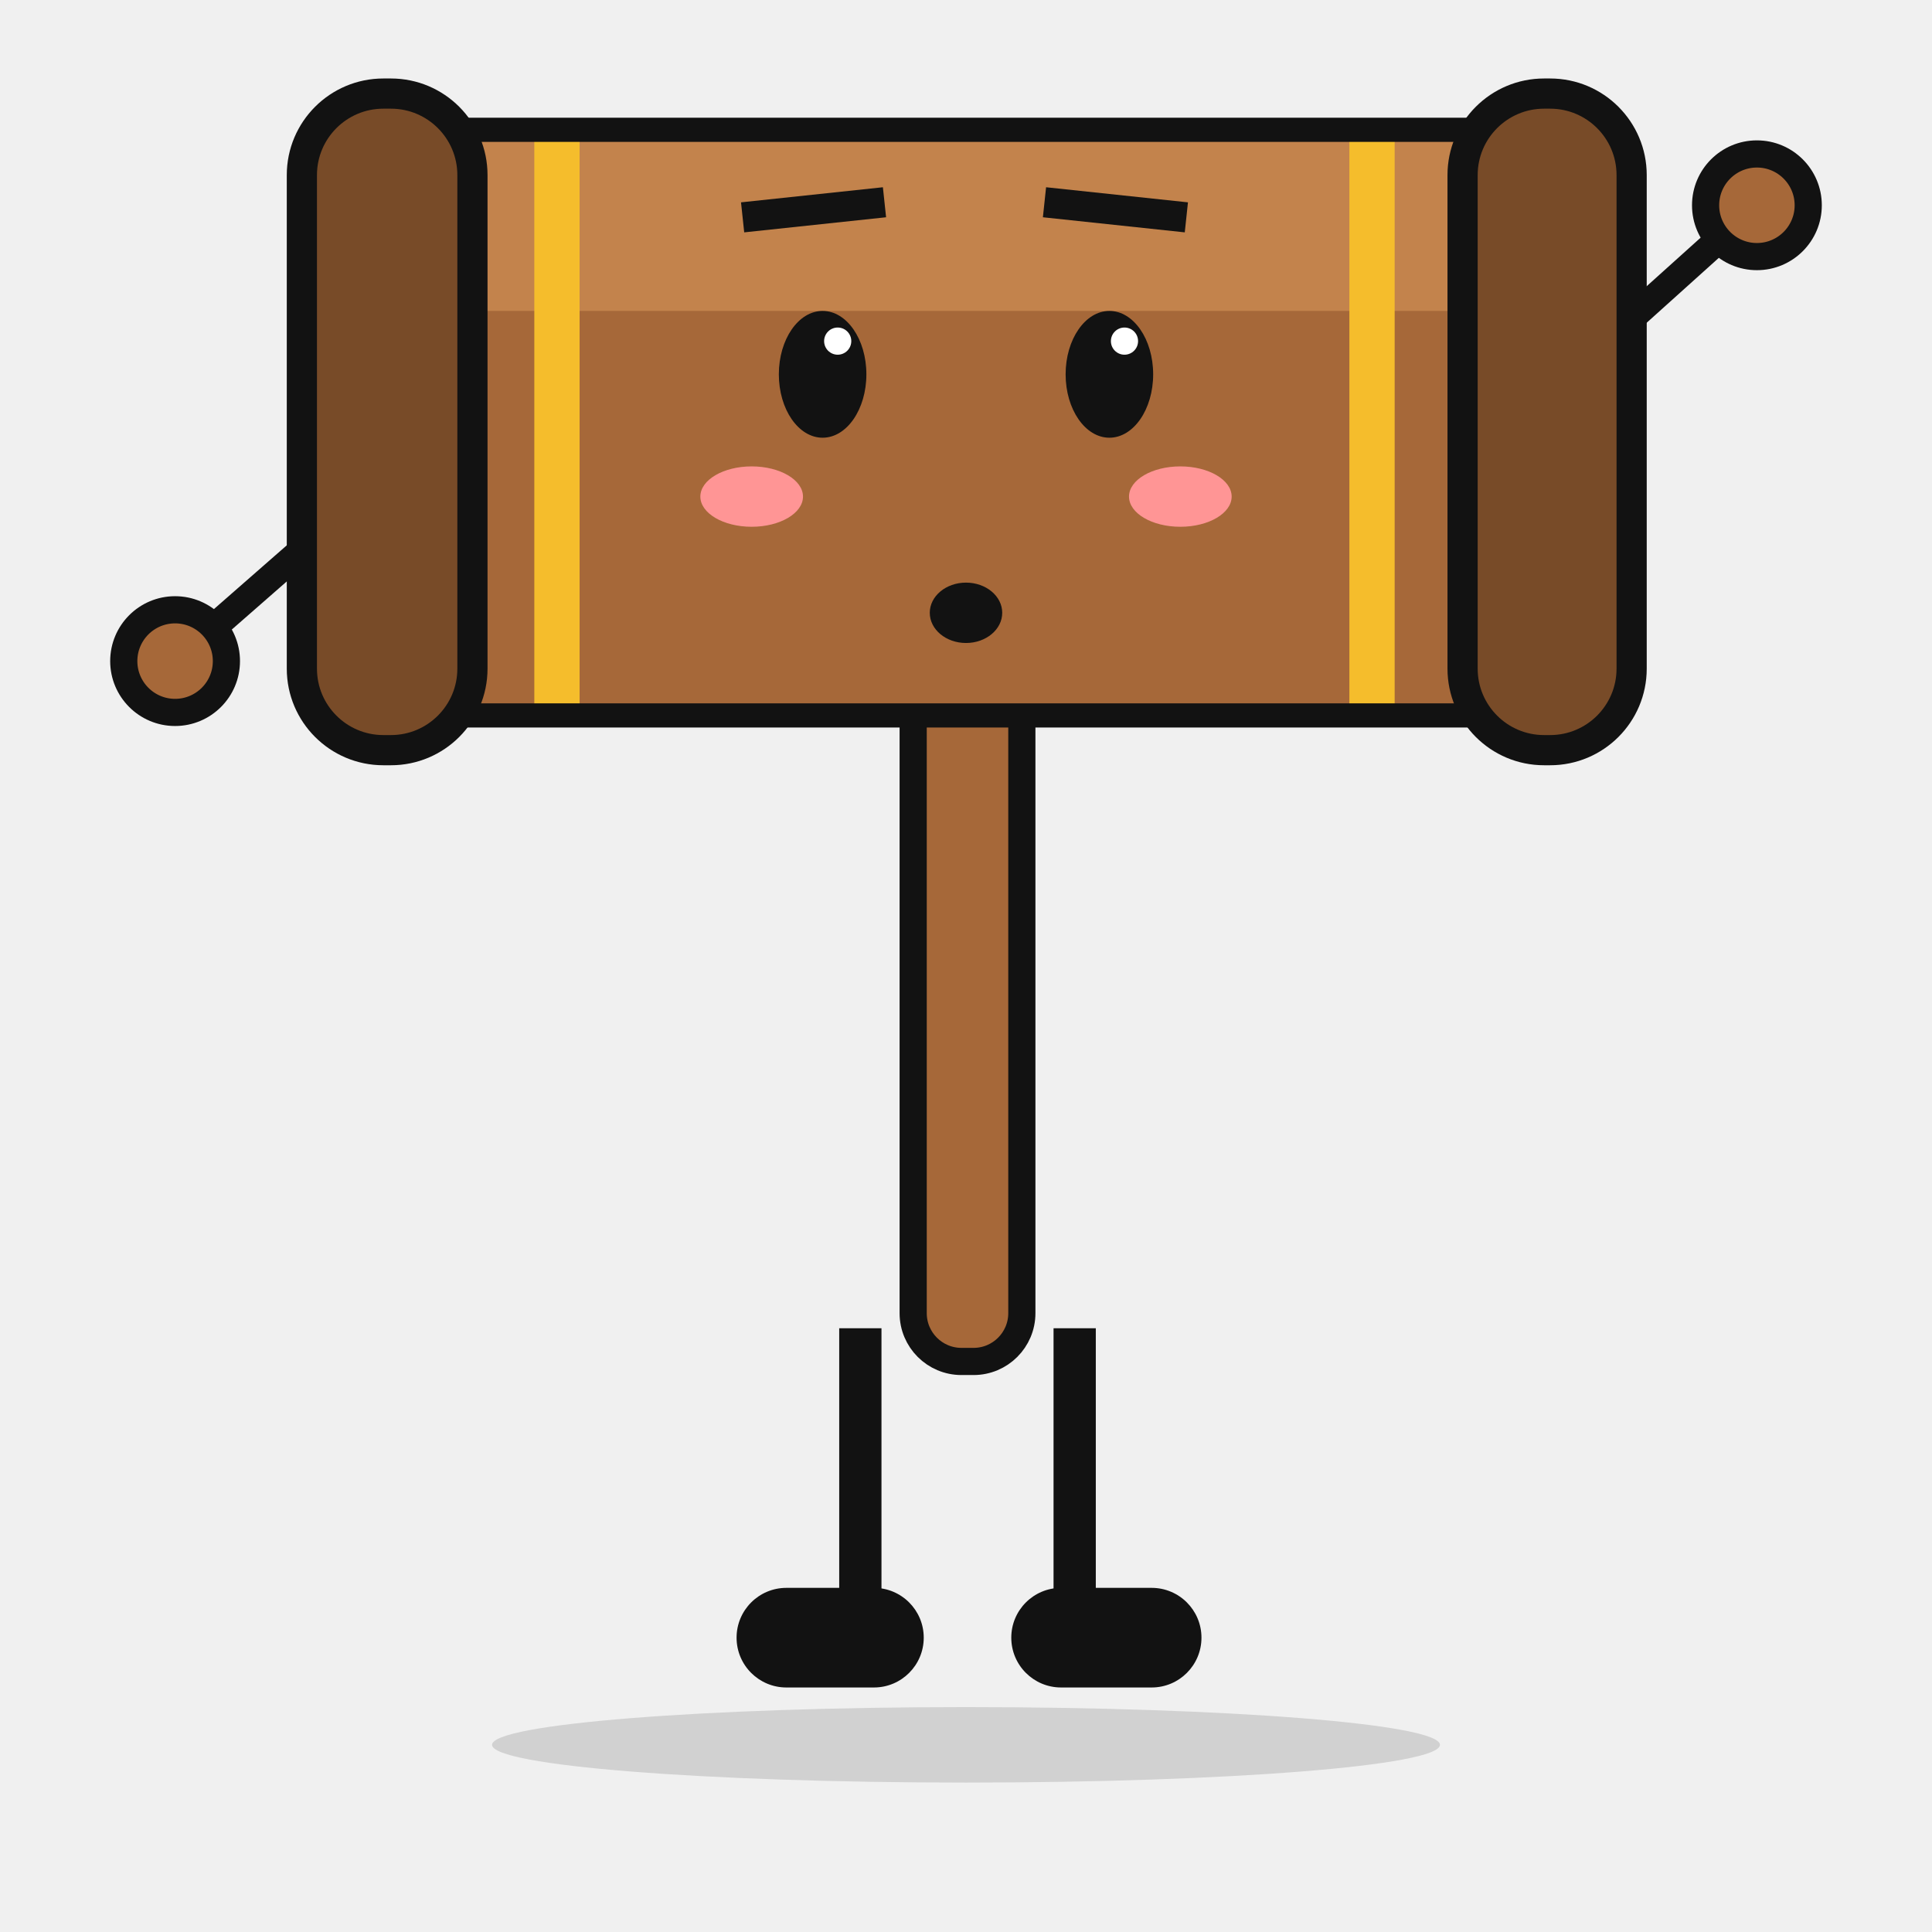
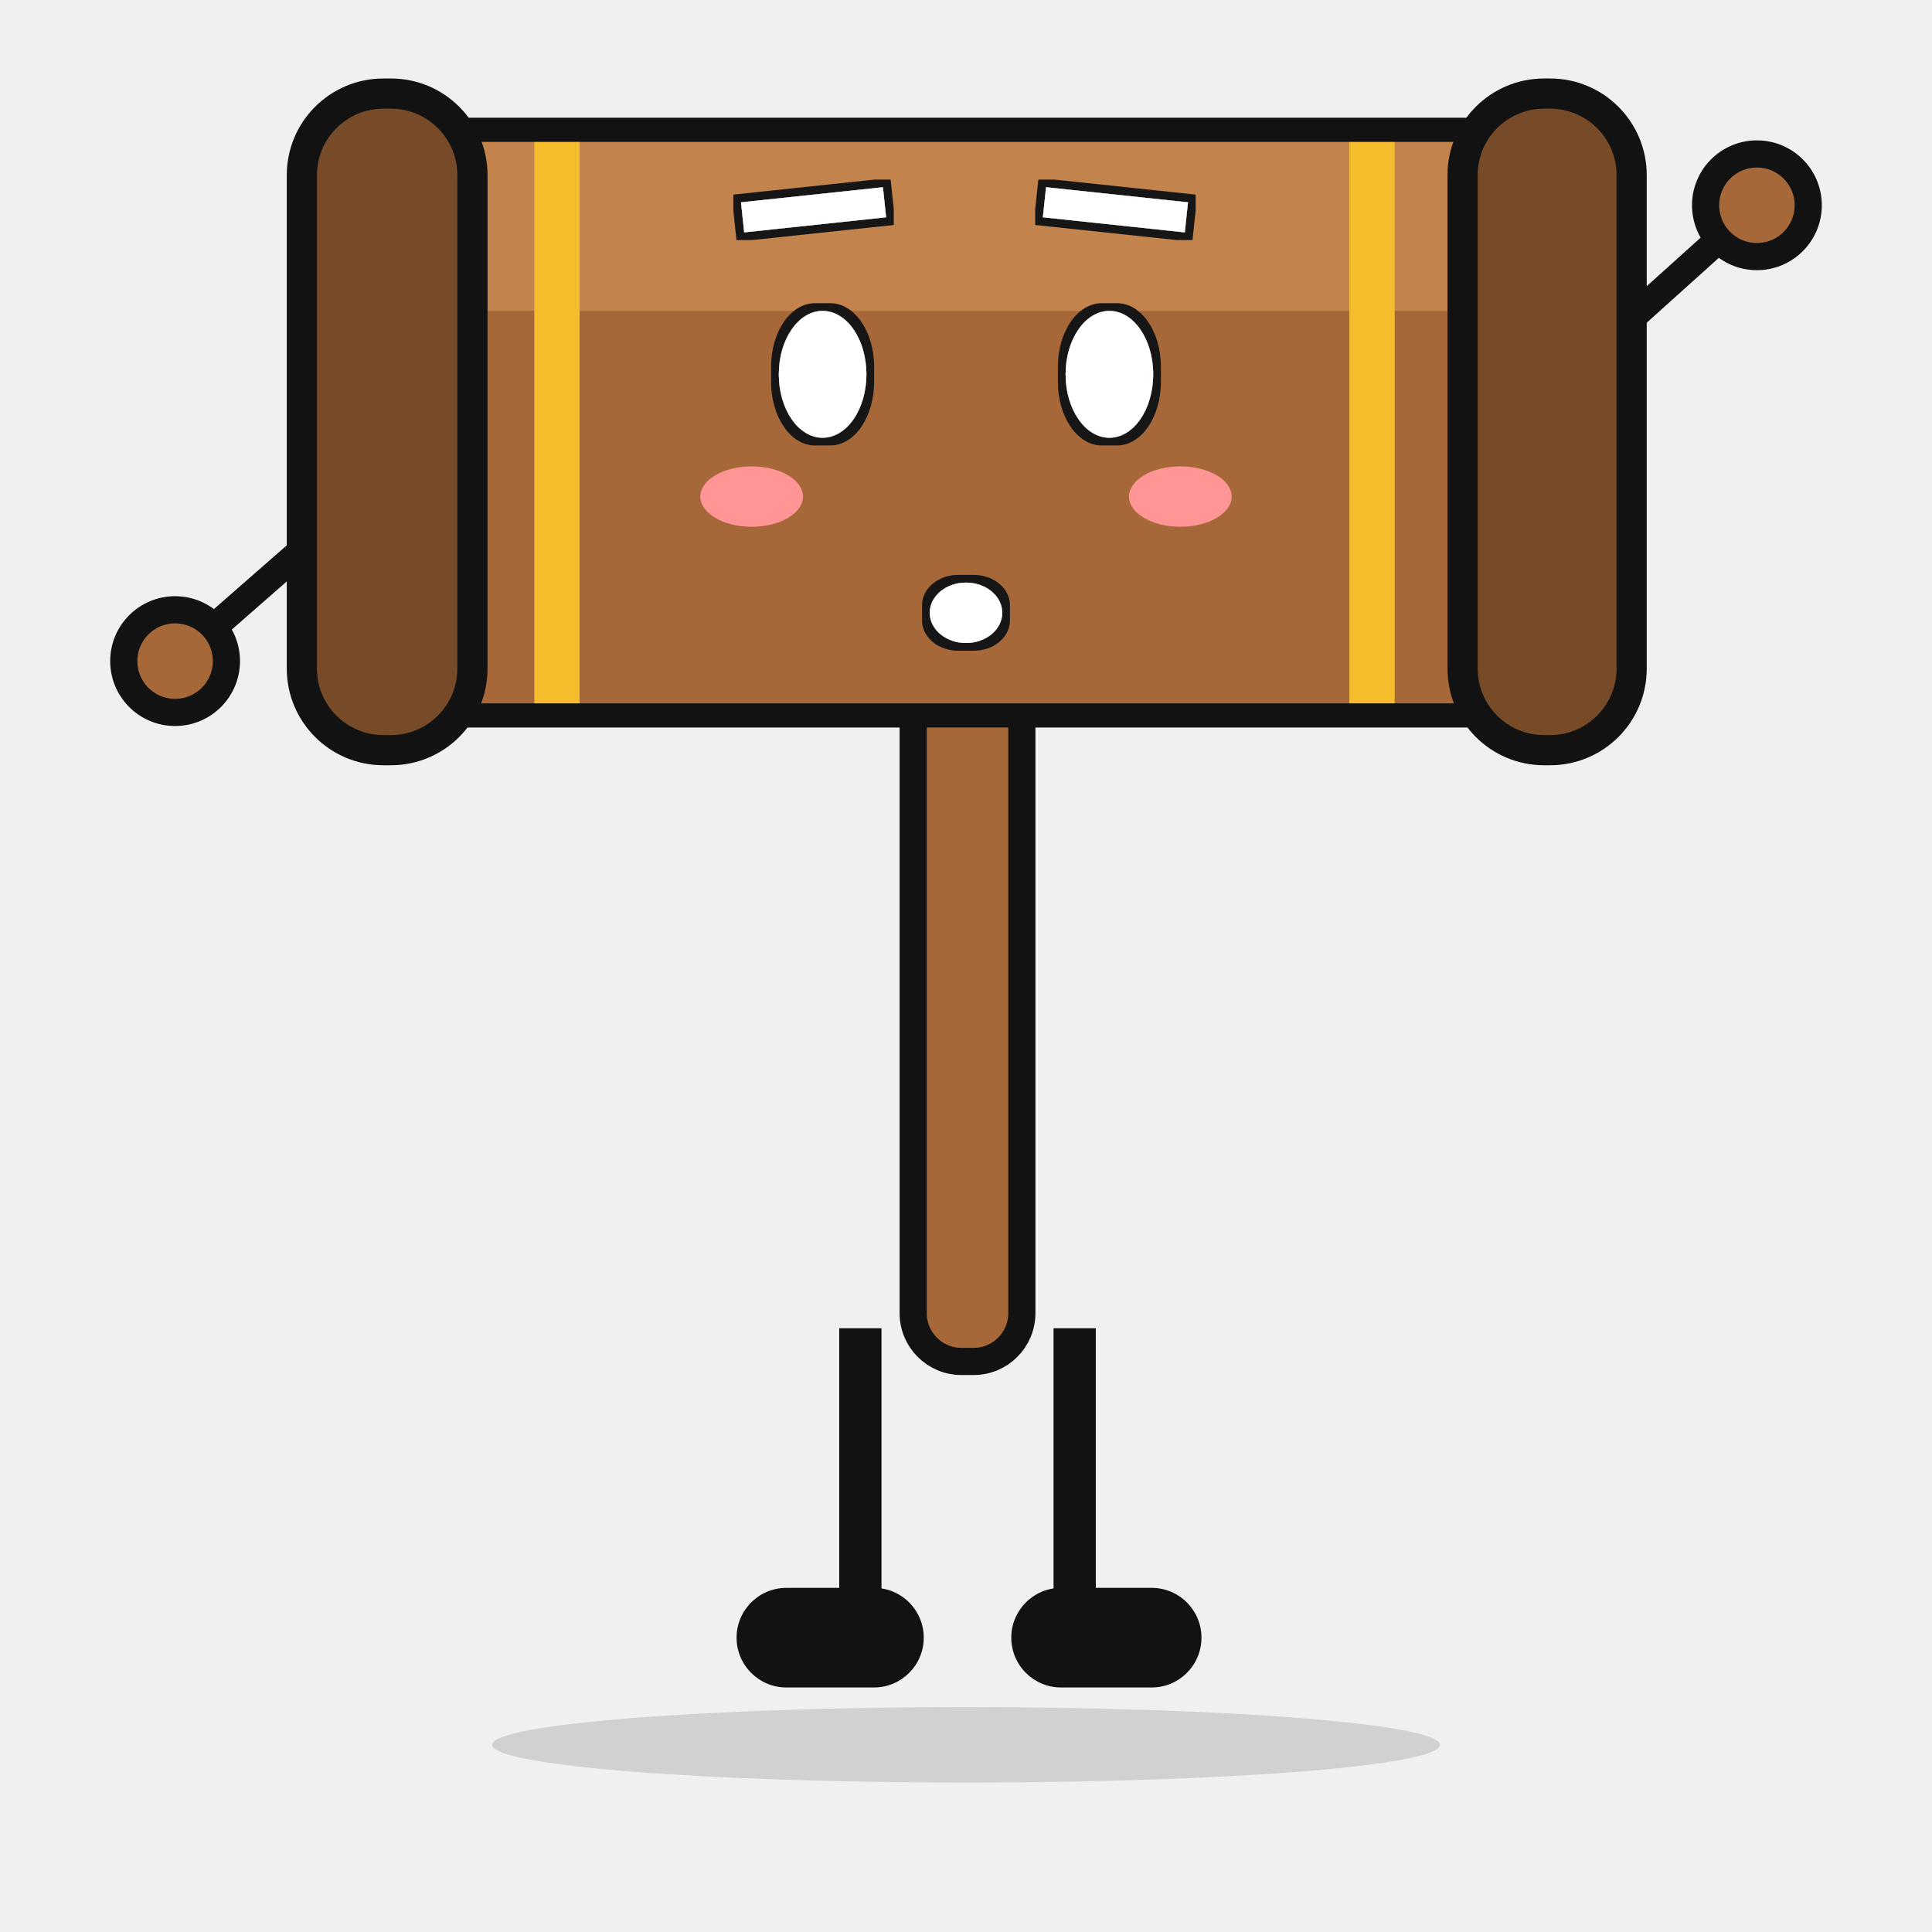
<svg xmlns="http://www.w3.org/2000/svg" viewBox="0 0 640 640" width="640" height="640">
+   <defs>
+     <filter id="kontur" x="-20%" y="-20%" width="140%" height="140%">
+       <feMorphology in="SourceAlpha" operator="dilate" radius="3.5" result="d" />
+       <feFlood flood-color="#121212" />
+       <feComposite in2="d" operator="in" result="o" />
+       <feMerge>
+         <feMergeNode in="o" />
+         <feMergeNode in="SourceGraphic" />
+       </feMerge>
+     </filter>
+   </defs>
  <ellipse id="shadow" cx="320" cy="578" rx="157" ry="12.5" fill="#000" opacity=".13" />
  <g id="legs">
    <rect x="278" y="440" width="14" height="92" fill="#121212" />
    <rect x="349" y="440" width="14" height="92" fill="#121212" />
    <rect x="244" y="526" width="62" height="33" rx="16.5" fill="#121212" />
    <rect x="335" y="526" width="63" height="33" rx="16.5" fill="#121212" />
  </g>
  <rect id="handle" x="302.5" y="225" width="36" height="226" rx="16" fill="#A66839" stroke="#121212" stroke-width="9" stroke-linejoin="round" stroke-linecap="round" />
  <g id="arm-l">
    <path d="M98 184 L58 219" stroke="#121212" stroke-width="9" stroke-linecap="round" />
    <circle cx="58" cy="219" r="17" fill="#A66839" stroke="#121212" stroke-width="9" stroke-linejoin="round" stroke-linecap="round" />
  </g>
  <g id="arm-r">
    <path d="M542 104 L582 68" stroke="#121212" stroke-width="9" stroke-linecap="round" />
    <circle cx="582" cy="68" r="17" fill="#A66839" stroke="#121212" stroke-width="9" stroke-linejoin="round" stroke-linecap="round" />
  </g>
  <g id="head">
    <rect x="140" y="43" width="360" height="194" fill="#A66839" />
    <rect x="140" y="43" width="360" height="60" fill="#C3834C" />
    <rect x="177" y="43" width="15" height="194" fill="#F5BD2C" />
    <rect x="447" y="43" width="15" height="194" fill="#F5BD2C" />
    <rect x="140" y="43" width="360" height="194" fill="none" stroke="#121212" stroke-width="8" stroke-linejoin="round" stroke-linecap="round" />
    <rect x="100" y="31" width="56.5" height="217.5" rx="27" fill="#784B28" stroke="#121212" stroke-width="10" stroke-linejoin="round" stroke-linecap="round" />
    <rect x="484.5" y="31" width="56" height="217.5" rx="27" fill="#784B28" stroke="#121212" stroke-width="10" stroke-linejoin="round" stroke-linecap="round" />
  </g>
  <g id="cheeks">
    <ellipse cx="249" cy="164.5" rx="17" ry="10" fill="#FF9595" />
    <ellipse cx="391" cy="164.5" rx="17" ry="10" fill="#FF9595" />
  </g>
-   <g id="brows" stroke="#121212" stroke-width="10" stroke-linecap="butt">
-     <path d="M246 72 L293 67" />
-     <path d="M346 67 L393 72" />
-   </g>
-   <g id="eyes">
-     <ellipse cx="272.5" cy="124" rx="14.5" ry="21" fill="#121212" />
-     <circle cx="277.5" cy="113" r="4.5" fill="#fff" />
-     <ellipse cx="367.5" cy="124" rx="14.5" ry="21" fill="#121212" />
-     <circle cx="372.5" cy="113" r="4.5" fill="#fff" />
-   </g>
-   <g id="mouth">
-     <ellipse cx="320" cy="203" rx="12" ry="10" fill="#121212" />
+   <g id="face" filter="url(#kontur)">
+     <g id="brows" stroke="#FFFFFF" stroke-width="10" stroke-linecap="butt">
+       <path d="M246 72 L293 67" />
+       <path d="M346 67 L393 72" />
+     </g>
+     <g id="eyes">
+       <ellipse cx="272.5" cy="124" rx="14.5" ry="21" fill="#FFFFFF" />
+       <ellipse cx="367.5" cy="124" rx="14.5" ry="21" fill="#FFFFFF" />
+     </g>
+     <g id="mouth">
+       <ellipse cx="320" cy="203" rx="12" ry="10" fill="#FFFFFF" />
+     </g>
  </g>
</svg>
